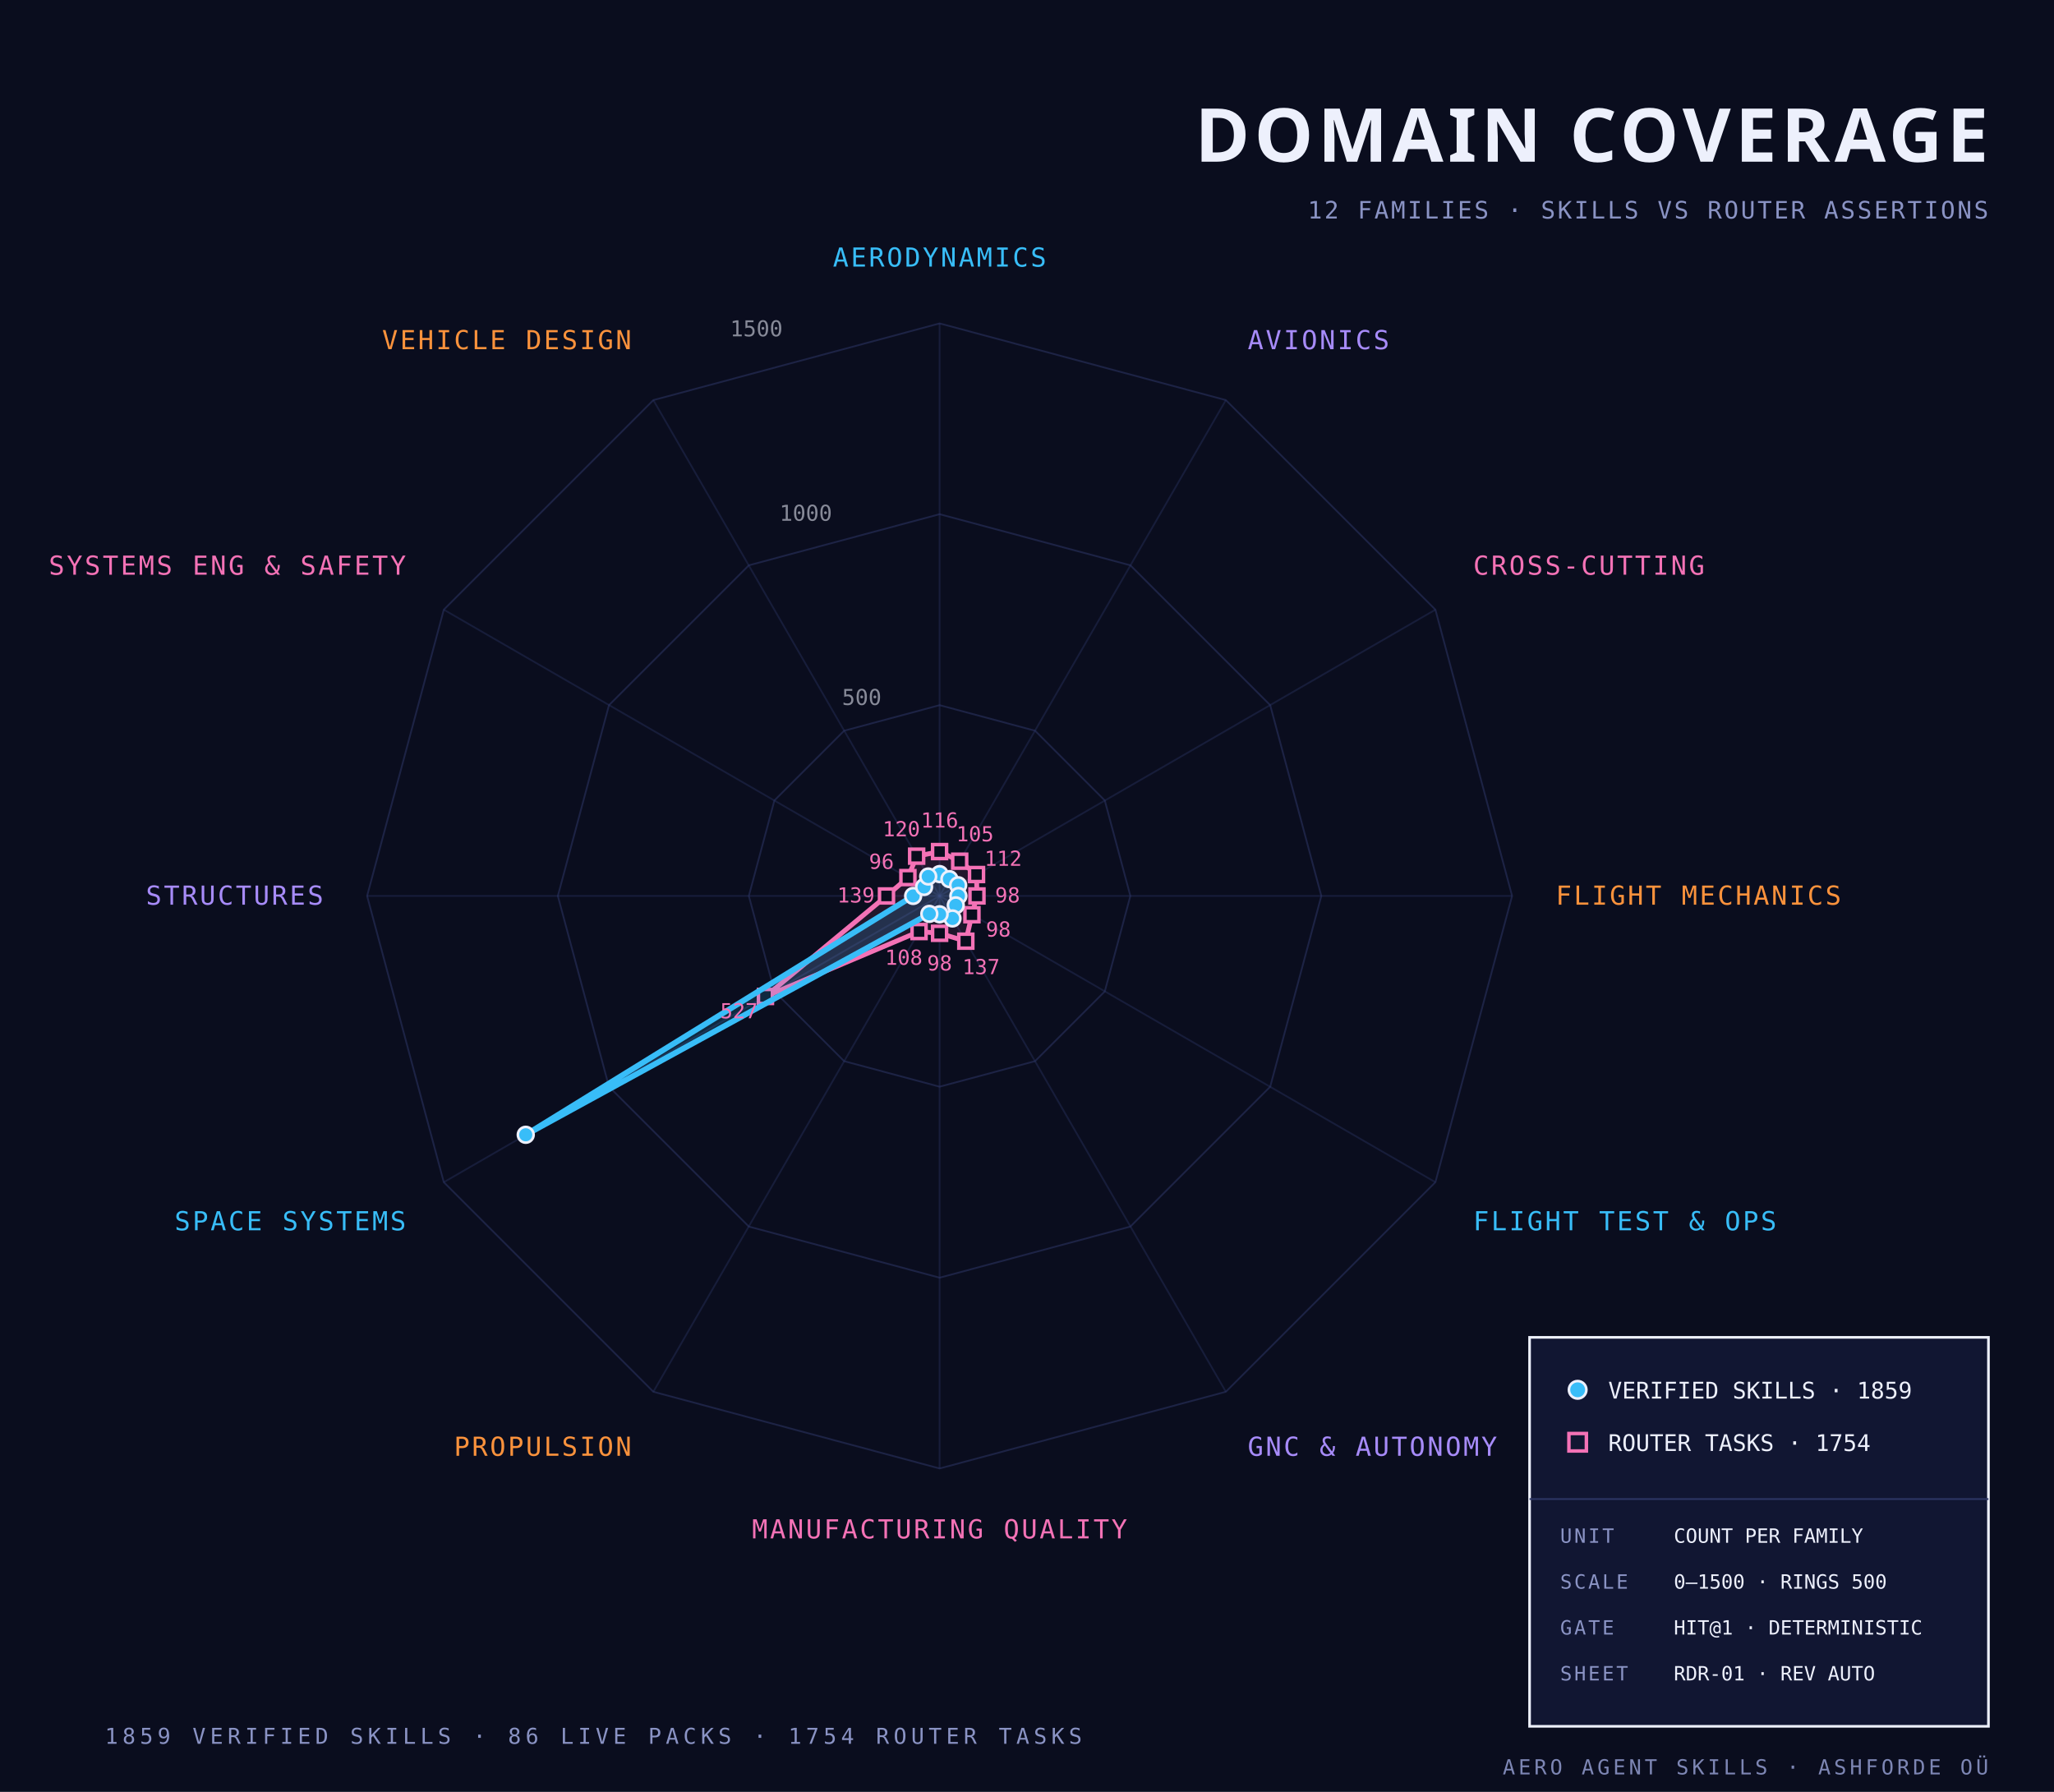
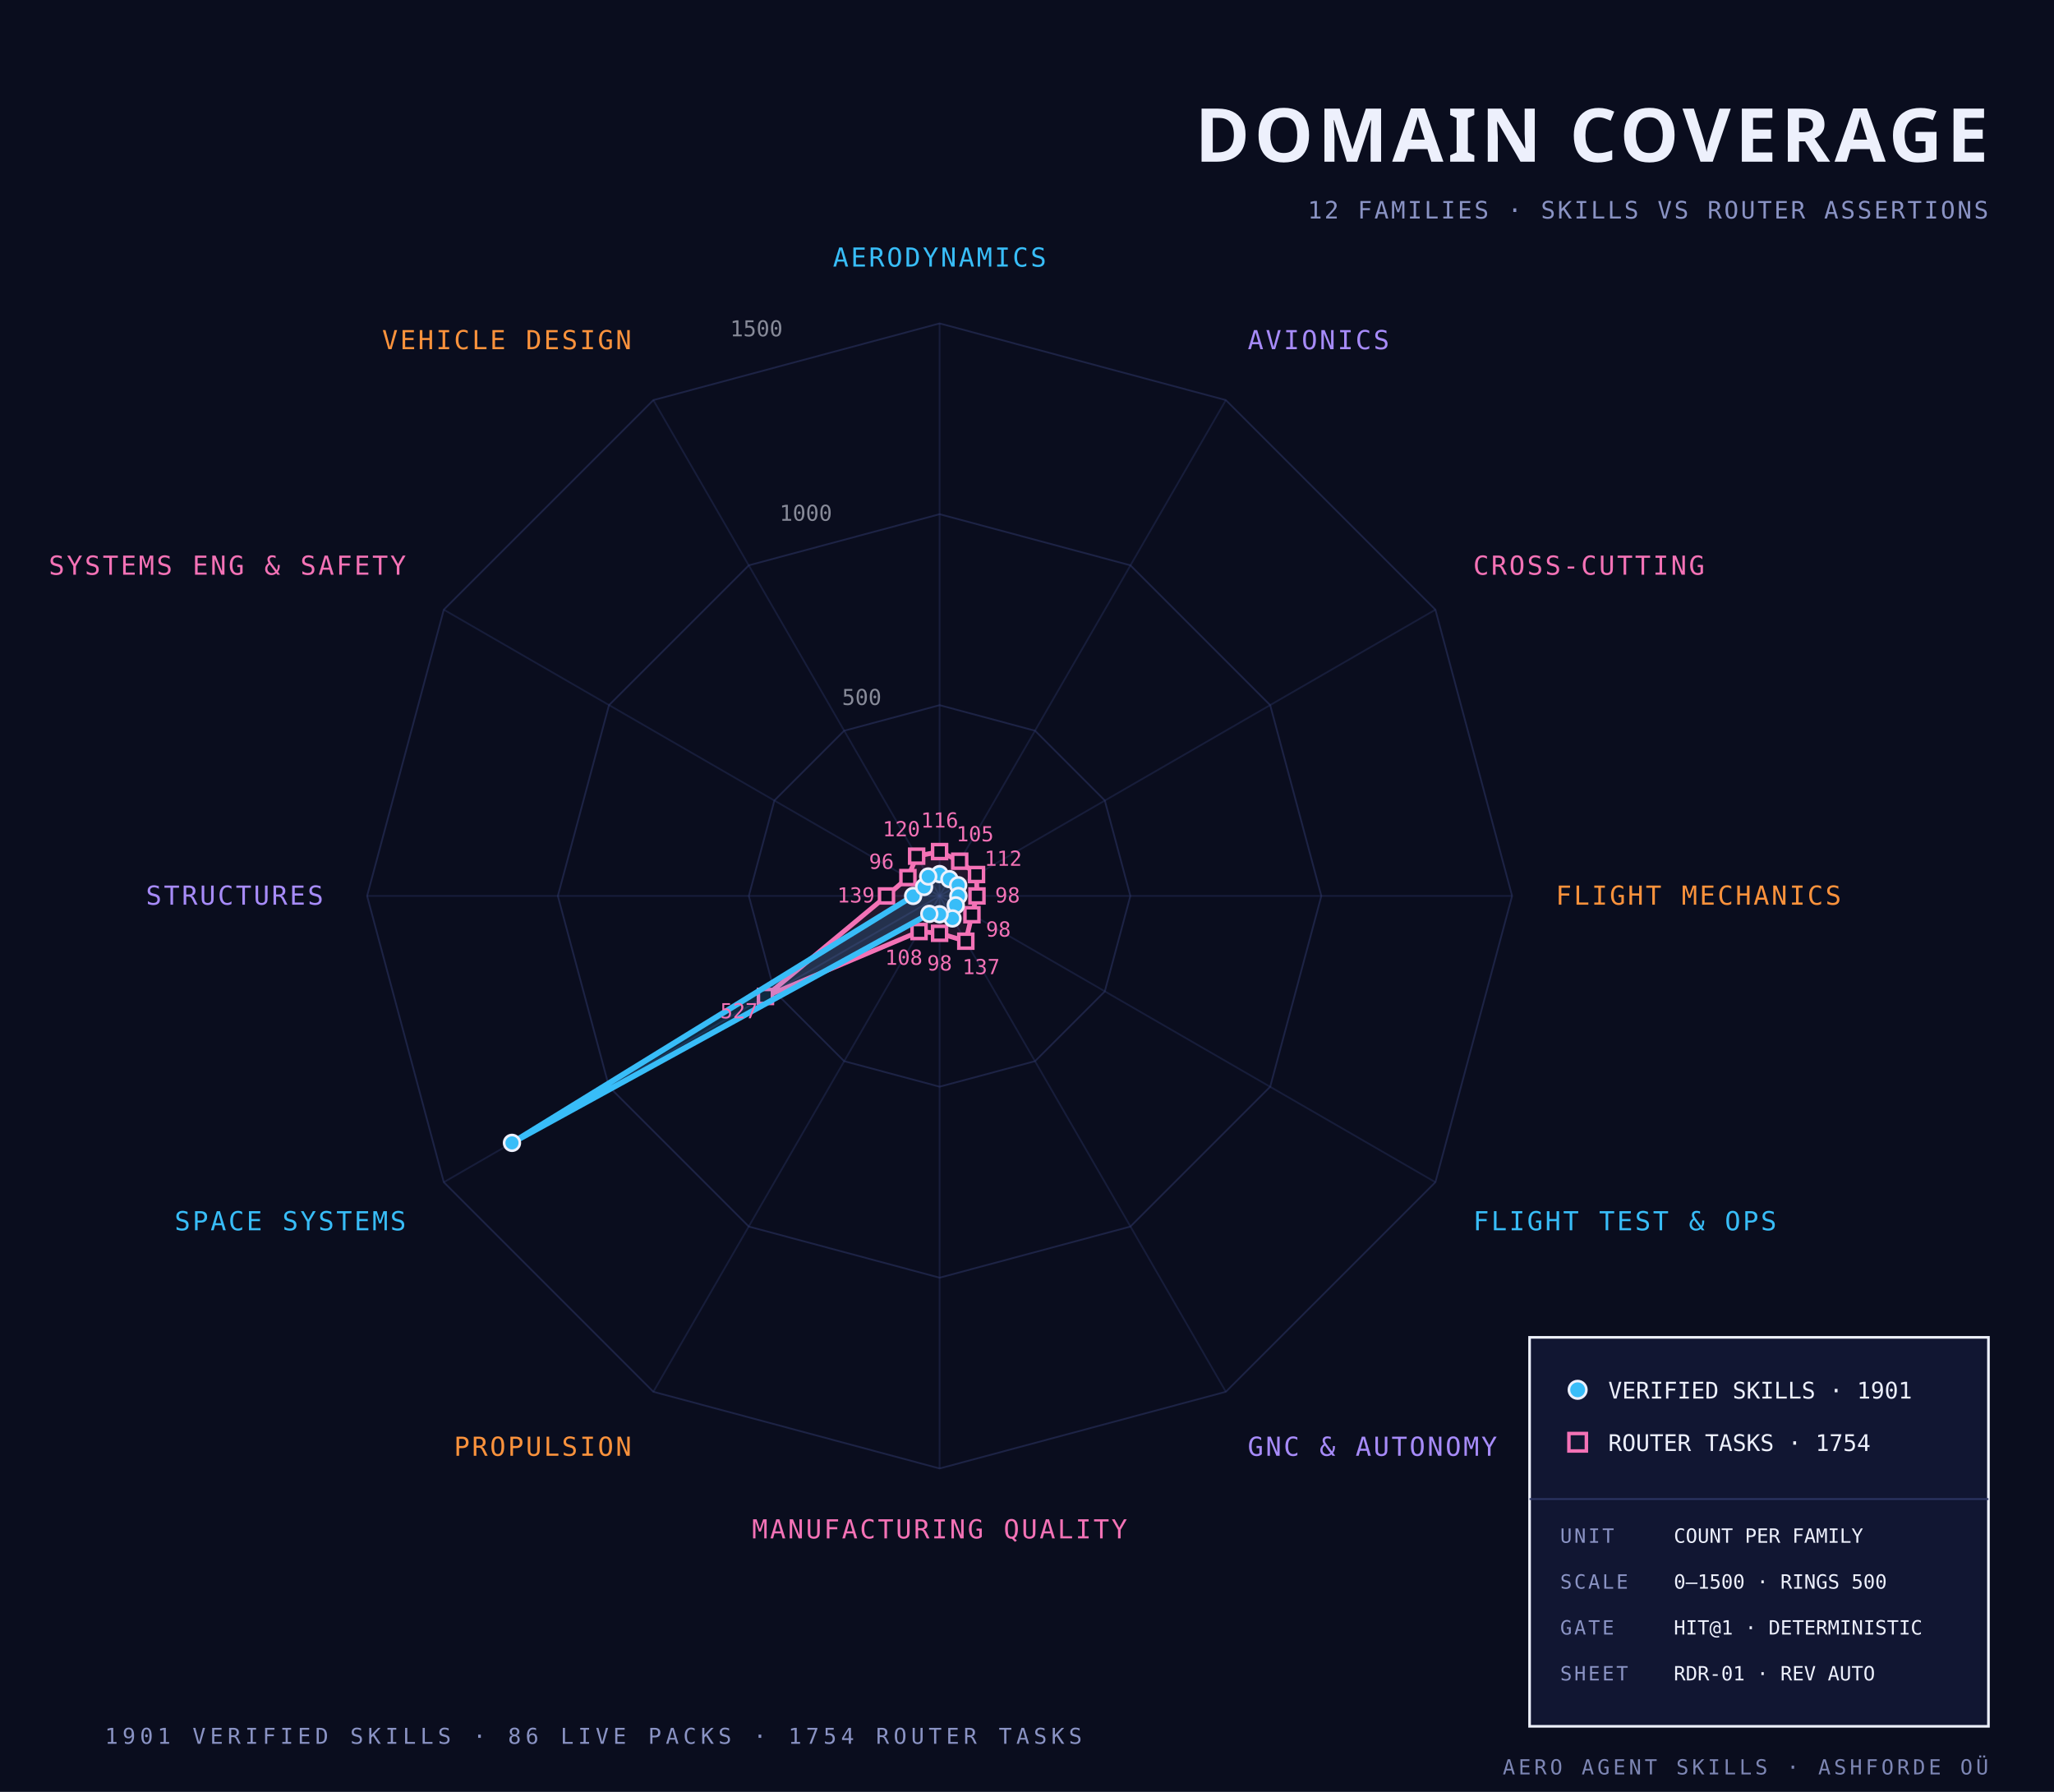
<svg xmlns="http://www.w3.org/2000/svg" width="940" height="820" viewBox="0 0 940 820">
  <style>
    .mono { font-family: "JetBrains Mono", "IBM Plex Mono", "Menlo", monospace; }
    .cond { font-family: "Barlow Condensed", "DIN Condensed", "Arial Narrow", sans-serif; font-weight: 700; text-transform: uppercase; }
    .serif { font-family: "Instrument Serif", Georgia, serif; font-style: italic; }
  </style>
  <rect width="940" height="820" fill="#0a0d1e" />
  <polygon points="430.0,322.7 473.7,334.4 505.6,366.3 517.3,410.0 505.6,453.7 473.7,485.6 430.0,497.3 386.3,485.6 354.4,453.7 342.7,410.0 354.4,366.3 386.3,334.4" fill="none" stroke="#2c3564" stroke-width="0.8" stroke-opacity="0.55" />
  <polygon points="430.0,235.3 517.3,258.7 581.3,322.7 604.7,410.0 581.3,497.3 517.3,561.3 430.0,584.7 342.7,561.3 278.7,497.3 255.3,410.0 278.7,322.7 342.7,258.7" fill="none" stroke="#2c3564" stroke-width="0.8" stroke-opacity="0.55" />
  <polygon points="430.0,148.0 561.0,183.1 656.9,279.0 692.0,410.0 656.9,541.0 561.0,636.9 430.0,672.0 299.0,636.9 203.1,541.0 168.0,410.0 203.1,279.0 299.0,183.1" fill="none" stroke="#2c3564" stroke-width="0.8" stroke-opacity="0.55" />
  <line x1="430" y1="410" x2="430.0" y2="148.0" stroke="#2c3564" stroke-width="0.8" stroke-opacity="0.4" />
  <line x1="430" y1="410" x2="561.0" y2="183.1" stroke="#2c3564" stroke-width="0.8" stroke-opacity="0.4" />
  <line x1="430" y1="410" x2="656.9" y2="279.0" stroke="#2c3564" stroke-width="0.8" stroke-opacity="0.4" />
  <line x1="430" y1="410" x2="692.0" y2="410.0" stroke="#2c3564" stroke-width="0.8" stroke-opacity="0.4" />
  <line x1="430" y1="410" x2="656.9" y2="541.0" stroke="#2c3564" stroke-width="0.8" stroke-opacity="0.4" />
  <line x1="430" y1="410" x2="561.0" y2="636.9" stroke="#2c3564" stroke-width="0.8" stroke-opacity="0.4" />
  <line x1="430" y1="410" x2="430.0" y2="672.0" stroke="#2c3564" stroke-width="0.8" stroke-opacity="0.4" />
  <line x1="430" y1="410" x2="299.0" y2="636.9" stroke="#2c3564" stroke-width="0.8" stroke-opacity="0.4" />
  <line x1="430" y1="410" x2="203.1" y2="541.0" stroke="#2c3564" stroke-width="0.8" stroke-opacity="0.4" />
  <line x1="430" y1="410" x2="168.0" y2="410.0" stroke="#2c3564" stroke-width="0.8" stroke-opacity="0.4" />
  <line x1="430" y1="410" x2="203.1" y2="279.0" stroke="#2c3564" stroke-width="0.8" stroke-opacity="0.4" />
  <line x1="430" y1="410" x2="299.0" y2="183.1" stroke="#2c3564" stroke-width="0.8" stroke-opacity="0.4" />
  <text class="mono" x="403.4" y="322.6" text-anchor="end" font-size="10" fill="#edf0fc" opacity="0.55">500</text>
  <text class="mono" x="380.8" y="238.3" text-anchor="end" font-size="10" fill="#edf0fc" opacity="0.55">1000</text>
  <text class="mono" x="358.2" y="153.9" text-anchor="end" font-size="10" fill="#edf0fc" opacity="0.55">1500</text>
  <text class="mono" x="430.0" y="122.0" text-anchor="middle" font-size="12" fill="#38bdf8" letter-spacing="1">AERODYNAMICS</text>
  <text class="mono" x="571.0" y="159.8" text-anchor="start" font-size="12" fill="#a78bfa" letter-spacing="1">AVIONICS</text>
  <text class="mono" x="674.2" y="263.0" text-anchor="start" font-size="12" fill="#f472b6" letter-spacing="1">CROSS-CUTTING</text>
  <text class="mono" x="712.0" y="414.0" text-anchor="start" font-size="12" fill="#fb923c" letter-spacing="1">FLIGHT MECHANICS</text>
  <text class="mono" x="674.2" y="563.0" text-anchor="start" font-size="12" fill="#38bdf8" letter-spacing="1">FLIGHT TEST &amp; OPS</text>
  <text class="mono" x="571.0" y="666.2" text-anchor="start" font-size="12" fill="#a78bfa" letter-spacing="1">GNC &amp; AUTONOMY</text>
  <text class="mono" x="430.0" y="704.0" text-anchor="middle" font-size="12" fill="#f472b6" letter-spacing="1">MANUFACTURING QUALITY</text>
  <text class="mono" x="289.0" y="666.2" text-anchor="end" font-size="12" fill="#fb923c" letter-spacing="1">PROPULSION</text>
  <text class="mono" x="185.8" y="563.0" text-anchor="end" font-size="12" fill="#38bdf8" letter-spacing="1">SPACE SYSTEMS</text>
  <text class="mono" x="148.0" y="414.0" text-anchor="end" font-size="12" fill="#a78bfa" letter-spacing="1">STRUCTURES</text>
  <text class="mono" x="185.8" y="263.0" text-anchor="end" font-size="12" fill="#f472b6" letter-spacing="1">SYSTEMS ENG &amp; SAFETY</text>
  <text class="mono" x="289.0" y="159.8" text-anchor="end" font-size="12" fill="#fb923c" letter-spacing="1">VEHICLE DESIGN</text>
  <polygon points="430.0,389.7 439.2,394.1 446.9,400.2 447.1,410.0 444.8,418.6 442.0,430.7 430.0,427.1 420.6,426.3 350.3,456.0 405.7,410.0 415.5,401.6 419.5,391.8" fill="#f472b6" fill-opacity="0.10" stroke="#f472b6" stroke-width="2.2" />
  <rect x="426.8" y="386.5" width="6.4" height="6.4" fill="#0a0d1e" stroke="#f472b6" stroke-width="1.6" />
  <rect x="436.0" y="390.9" width="6.4" height="6.4" fill="#0a0d1e" stroke="#f472b6" stroke-width="1.6" />
  <rect x="443.7" y="397.0" width="6.4" height="6.4" fill="#0a0d1e" stroke="#f472b6" stroke-width="1.6" />
  <rect x="443.9" y="406.8" width="6.4" height="6.4" fill="#0a0d1e" stroke="#f472b6" stroke-width="1.6" />
  <rect x="441.6" y="415.4" width="6.4" height="6.4" fill="#0a0d1e" stroke="#f472b6" stroke-width="1.6" />
  <rect x="438.8" y="427.5" width="6.4" height="6.4" fill="#0a0d1e" stroke="#f472b6" stroke-width="1.6" />
  <rect x="426.8" y="423.9" width="6.4" height="6.4" fill="#0a0d1e" stroke="#f472b6" stroke-width="1.6" />
  <rect x="417.4" y="423.1" width="6.4" height="6.4" fill="#0a0d1e" stroke="#f472b6" stroke-width="1.6" />
  <rect x="347.1" y="452.8" width="6.4" height="6.4" fill="#0a0d1e" stroke="#f472b6" stroke-width="1.6" />
  <rect x="402.5" y="406.8" width="6.4" height="6.4" fill="#0a0d1e" stroke="#f472b6" stroke-width="1.6" />
  <rect x="412.3" y="398.4" width="6.4" height="6.4" fill="#0a0d1e" stroke="#f472b6" stroke-width="1.6" />
  <rect x="416.3" y="388.6" width="6.4" height="6.4" fill="#0a0d1e" stroke="#f472b6" stroke-width="1.6" />
-   <polygon points="430.0,400.0 434.5,402.3 438.5,405.1 438.6,410.0 437.4,414.3 435.9,420.3 430.0,418.4 425.3,418.2 240.6,519.3 417.9,410.0 422.9,405.9 424.8,401.1" fill="#38bdf8" fill-opacity="0.16" stroke="#38bdf8" stroke-width="2.6" />
+   <polygon points="430.0,400.0 434.5,402.3 438.5,405.1 438.6,410.0 437.4,414.3 435.9,420.3 430.0,418.4 425.3,418.2 234.3,523.0 417.9,410.0 422.9,405.9 424.8,401.1" fill="#38bdf8" fill-opacity="0.16" stroke="#38bdf8" stroke-width="2.6" />
  <circle cx="430.0" cy="400.0" r="3.6" fill="#38bdf8" stroke="#edf0fc" stroke-width="1.2" />
  <circle cx="434.5" cy="402.3" r="3.6" fill="#38bdf8" stroke="#edf0fc" stroke-width="1.2" />
  <circle cx="438.5" cy="405.1" r="3.6" fill="#38bdf8" stroke="#edf0fc" stroke-width="1.2" />
  <circle cx="438.6" cy="410.0" r="3.6" fill="#38bdf8" stroke="#edf0fc" stroke-width="1.2" />
  <circle cx="437.4" cy="414.3" r="3.6" fill="#38bdf8" stroke="#edf0fc" stroke-width="1.2" />
  <circle cx="435.9" cy="420.3" r="3.6" fill="#38bdf8" stroke="#edf0fc" stroke-width="1.2" />
  <circle cx="430.0" cy="418.4" r="3.6" fill="#38bdf8" stroke="#edf0fc" stroke-width="1.2" />
  <circle cx="425.3" cy="418.2" r="3.6" fill="#38bdf8" stroke="#edf0fc" stroke-width="1.2" />
-   <circle cx="240.6" cy="519.3" r="3.6" fill="#38bdf8" stroke="#edf0fc" stroke-width="1.2" />
+   <circle cx="234.3" cy="523.0" r="3.6" fill="#38bdf8" stroke="#edf0fc" stroke-width="1.2" />
  <circle cx="417.9" cy="410.0" r="3.6" fill="#38bdf8" stroke="#edf0fc" stroke-width="1.2" />
  <circle cx="422.9" cy="405.9" r="3.6" fill="#38bdf8" stroke="#edf0fc" stroke-width="1.2" />
  <circle cx="424.8" cy="401.1" r="3.6" fill="#38bdf8" stroke="#edf0fc" stroke-width="1.2" />
  <text class="mono" x="430.0" y="378.7" text-anchor="middle" font-size="9.5" fill="#f472b6">116</text>
  <text class="mono" x="446.2" y="385.0" text-anchor="middle" font-size="9.5" fill="#f472b6">105</text>
  <text class="mono" x="459.1" y="396.2" text-anchor="middle" font-size="9.5" fill="#f472b6">112</text>
  <text class="mono" x="461.1" y="413.0" text-anchor="middle" font-size="9.5" fill="#f472b6">98</text>
  <text class="mono" x="456.9" y="428.6" text-anchor="middle" font-size="9.5" fill="#f472b6">98</text>
  <text class="mono" x="449.0" y="445.8" text-anchor="middle" font-size="9.5" fill="#f472b6">137</text>
  <text class="mono" x="430.0" y="444.1" text-anchor="middle" font-size="9.5" fill="#f472b6">98</text>
  <text class="mono" x="413.6" y="441.5" text-anchor="middle" font-size="9.5" fill="#f472b6">108</text>
  <text class="mono" x="338.2" y="466.0" text-anchor="middle" font-size="9.5" fill="#f472b6">527</text>
  <text class="mono" x="391.7" y="413.0" text-anchor="middle" font-size="9.5" fill="#f472b6">139</text>
  <text class="mono" x="403.4" y="397.6" text-anchor="middle" font-size="9.5" fill="#f472b6">96</text>
  <text class="mono" x="412.5" y="382.7" text-anchor="middle" font-size="9.5" fill="#f472b6">120</text>
  <text class="cond" x="910.0" y="74.0" text-anchor="end" font-size="34" fill="#edf0fc" letter-spacing="2">DOMAIN COVERAGE</text>
  <text class="mono" x="910.0" y="100.0" text-anchor="end" font-size="11" fill="#8a93c4" letter-spacing="1">12 FAMILIES · SKILLS VS ROUTER ASSERTIONS</text>
  <rect x="700" y="612" width="210" height="178" fill="#111632" stroke="#edf0fc" stroke-width="1.2" />
  <line x1="700" y1="686" x2="910" y2="686" stroke="#2c3564" stroke-width="0.8" />
  <circle cx="722" cy="636" r="4" fill="#38bdf8" stroke="#edf0fc" stroke-width="1.2" />
-   <text class="mono" x="736.0" y="640.0" text-anchor="start" font-size="10.5" fill="#edf0fc">VERIFIED SKILLS · 1859</text>
+   <text class="mono" x="736.0" y="640.0" text-anchor="start" font-size="10.5" fill="#edf0fc">VERIFIED SKILLS · 1901</text>
  <rect x="718" y="656" width="8" height="8" fill="none" stroke="#f472b6" stroke-width="1.6" />
  <text class="mono" x="736.0" y="664.0" text-anchor="start" font-size="10.5" fill="#edf0fc">ROUTER TASKS · 1754</text>
  <text class="mono" x="714.0" y="706.0" text-anchor="start" font-size="9" fill="#8a93c4" letter-spacing="1">UNIT</text>
  <text class="mono" x="766.0" y="706.0" text-anchor="start" font-size="9" fill="#edf0fc">COUNT PER FAMILY</text>
  <text class="mono" x="714.0" y="727.0" text-anchor="start" font-size="9" fill="#8a93c4" letter-spacing="1">SCALE</text>
  <text class="mono" x="766.0" y="727.0" text-anchor="start" font-size="9" fill="#edf0fc">0–1500 · RINGS 500</text>
  <text class="mono" x="714.0" y="748.0" text-anchor="start" font-size="9" fill="#8a93c4" letter-spacing="1">GATE</text>
  <text class="mono" x="766.0" y="748.0" text-anchor="start" font-size="9" fill="#edf0fc">HIT@1 · DETERMINISTIC</text>
  <text class="mono" x="714.0" y="769.0" text-anchor="start" font-size="9" fill="#8a93c4" letter-spacing="1">SHEET</text>
  <text class="mono" x="766.0" y="769.0" text-anchor="start" font-size="9" fill="#edf0fc">RDR-01 · REV AUTO</text>
-   <text class="mono" x="48.0" y="798.0" text-anchor="start" font-size="10" fill="#8a93c4" letter-spacing="2">1859 VERIFIED SKILLS · 86 LIVE PACKS · 1754 ROUTER TASKS</text>
+   <text class="mono" x="48.0" y="798.0" text-anchor="start" font-size="10" fill="#8a93c4" letter-spacing="2">1901 VERIFIED SKILLS · 86 LIVE PACKS · 1754 ROUTER TASKS</text>
  <text class="mono" x="910.0" y="812.0" text-anchor="end" font-size="9.5" fill="#8a93c4" letter-spacing="1.5" opacity="0.9">AERO AGENT SKILLS · ASHFORDE OÜ</text>
</svg>
